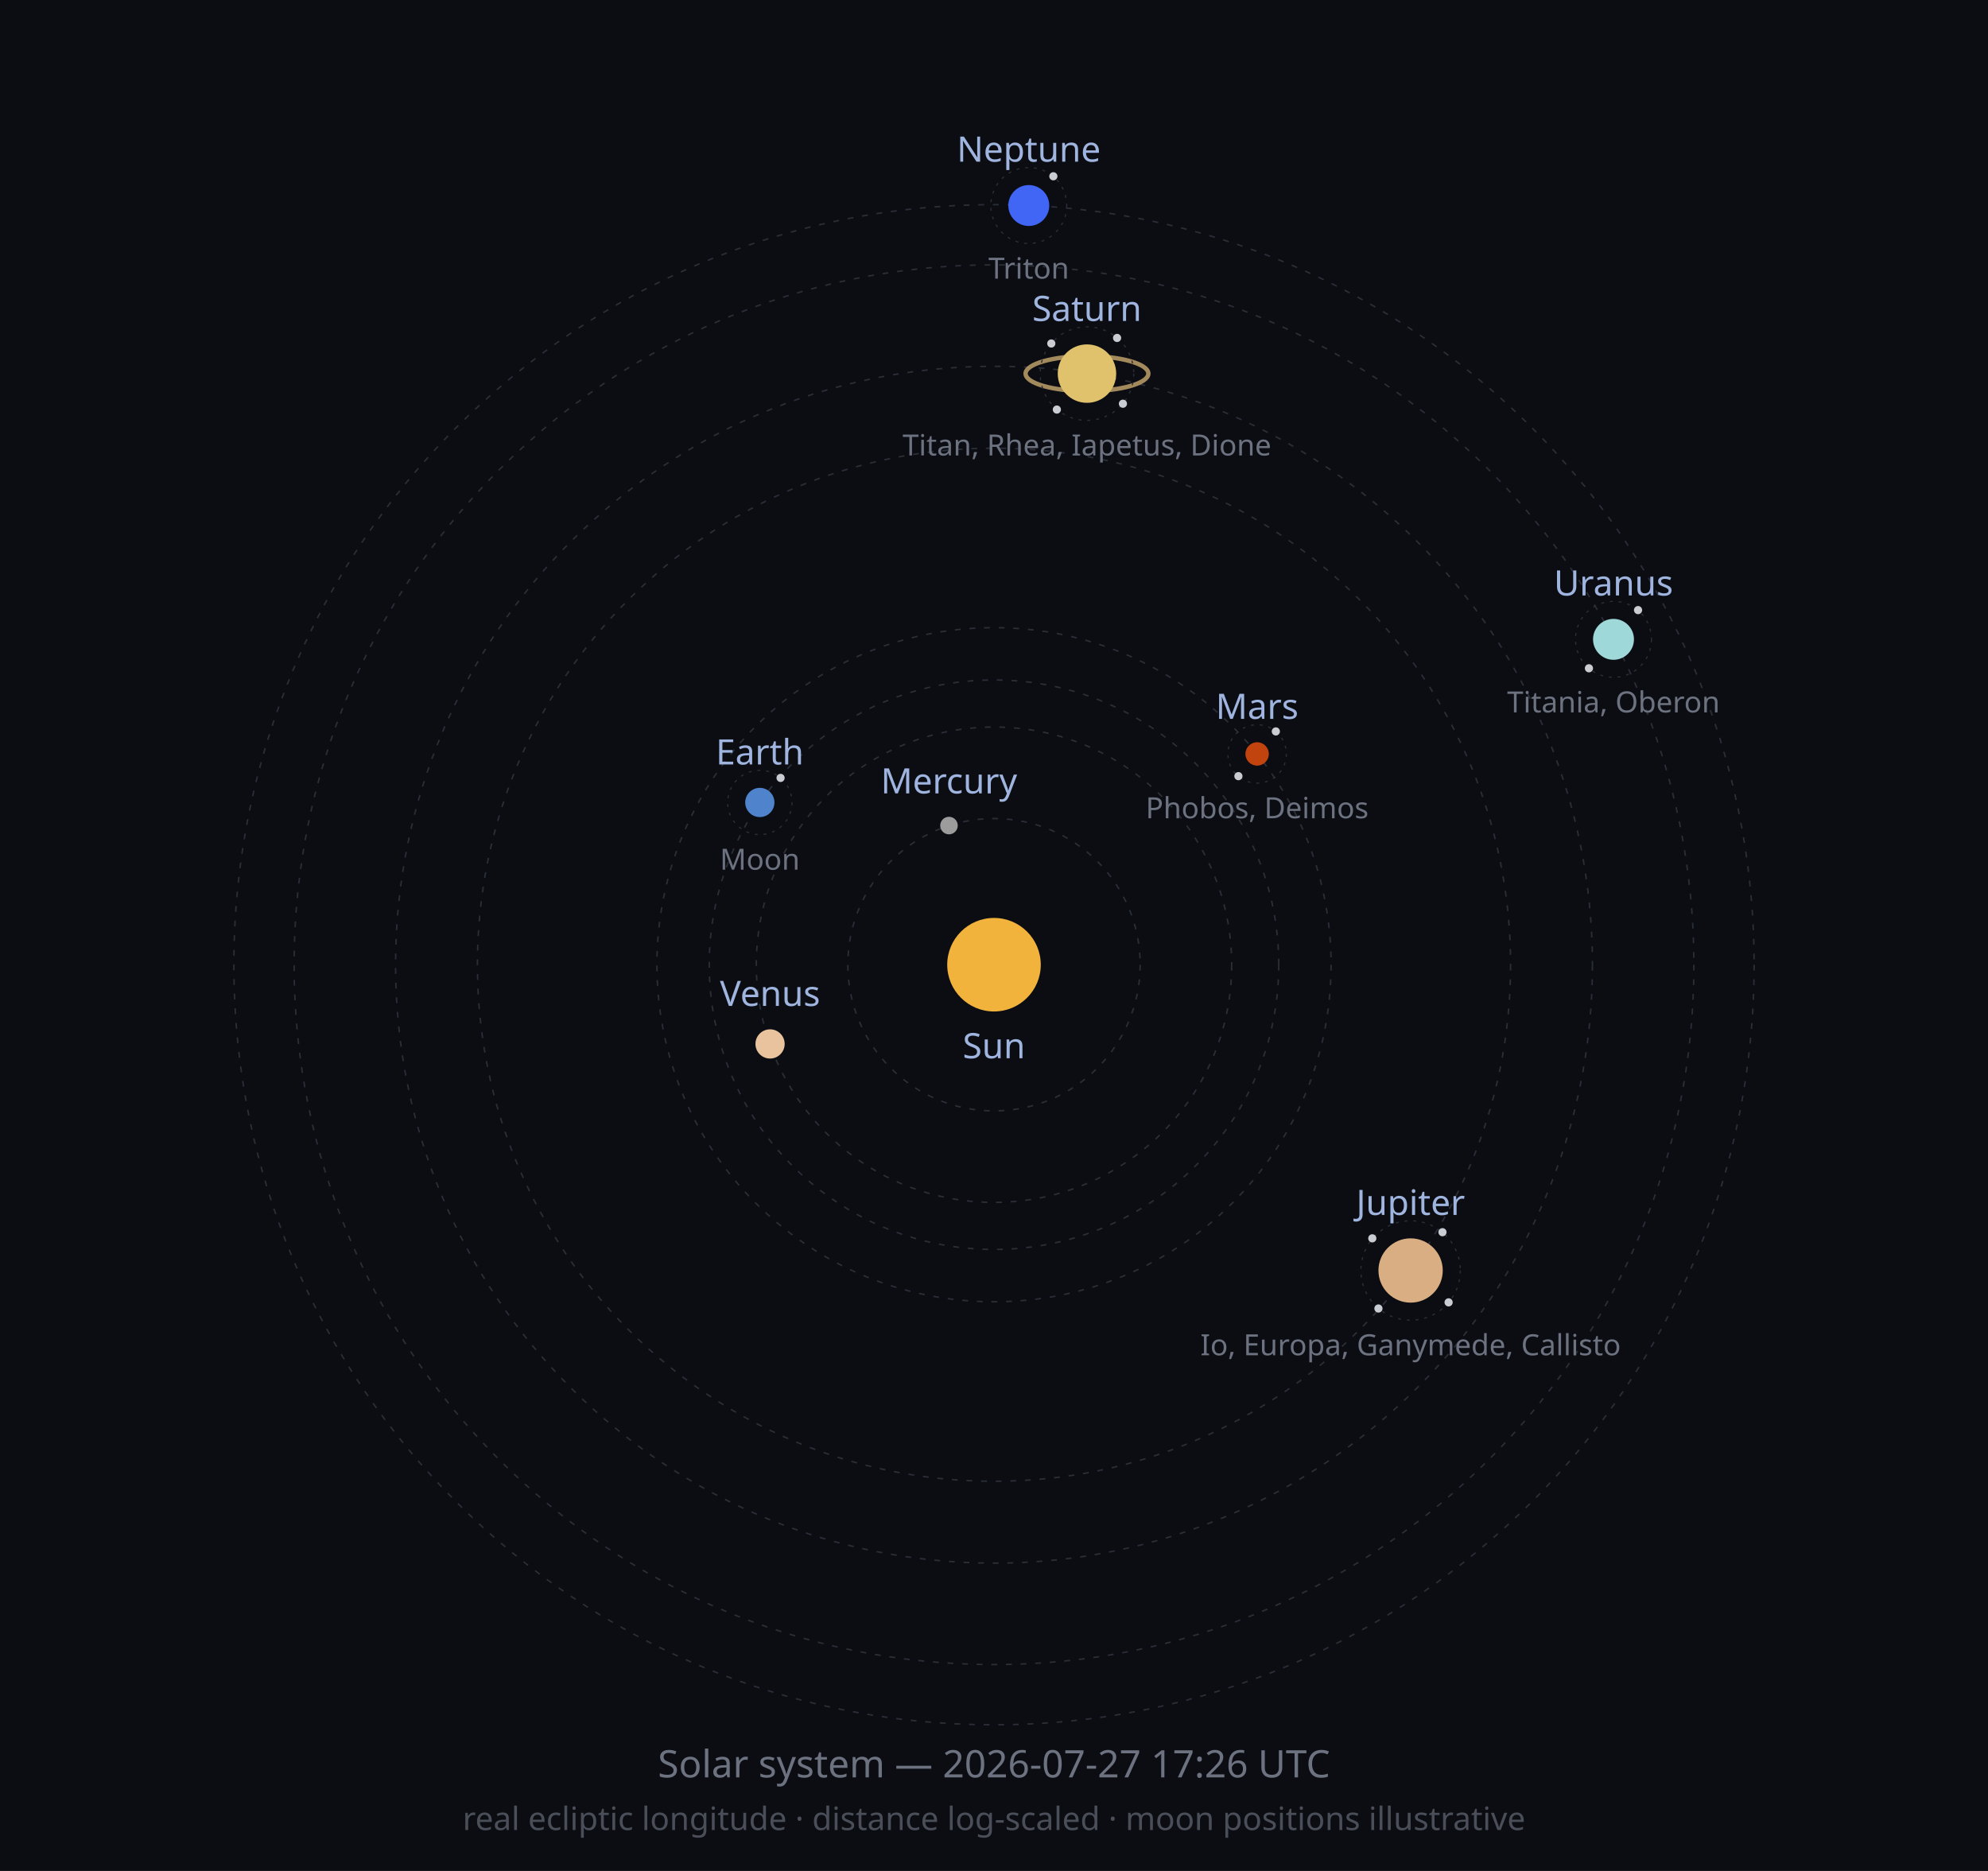
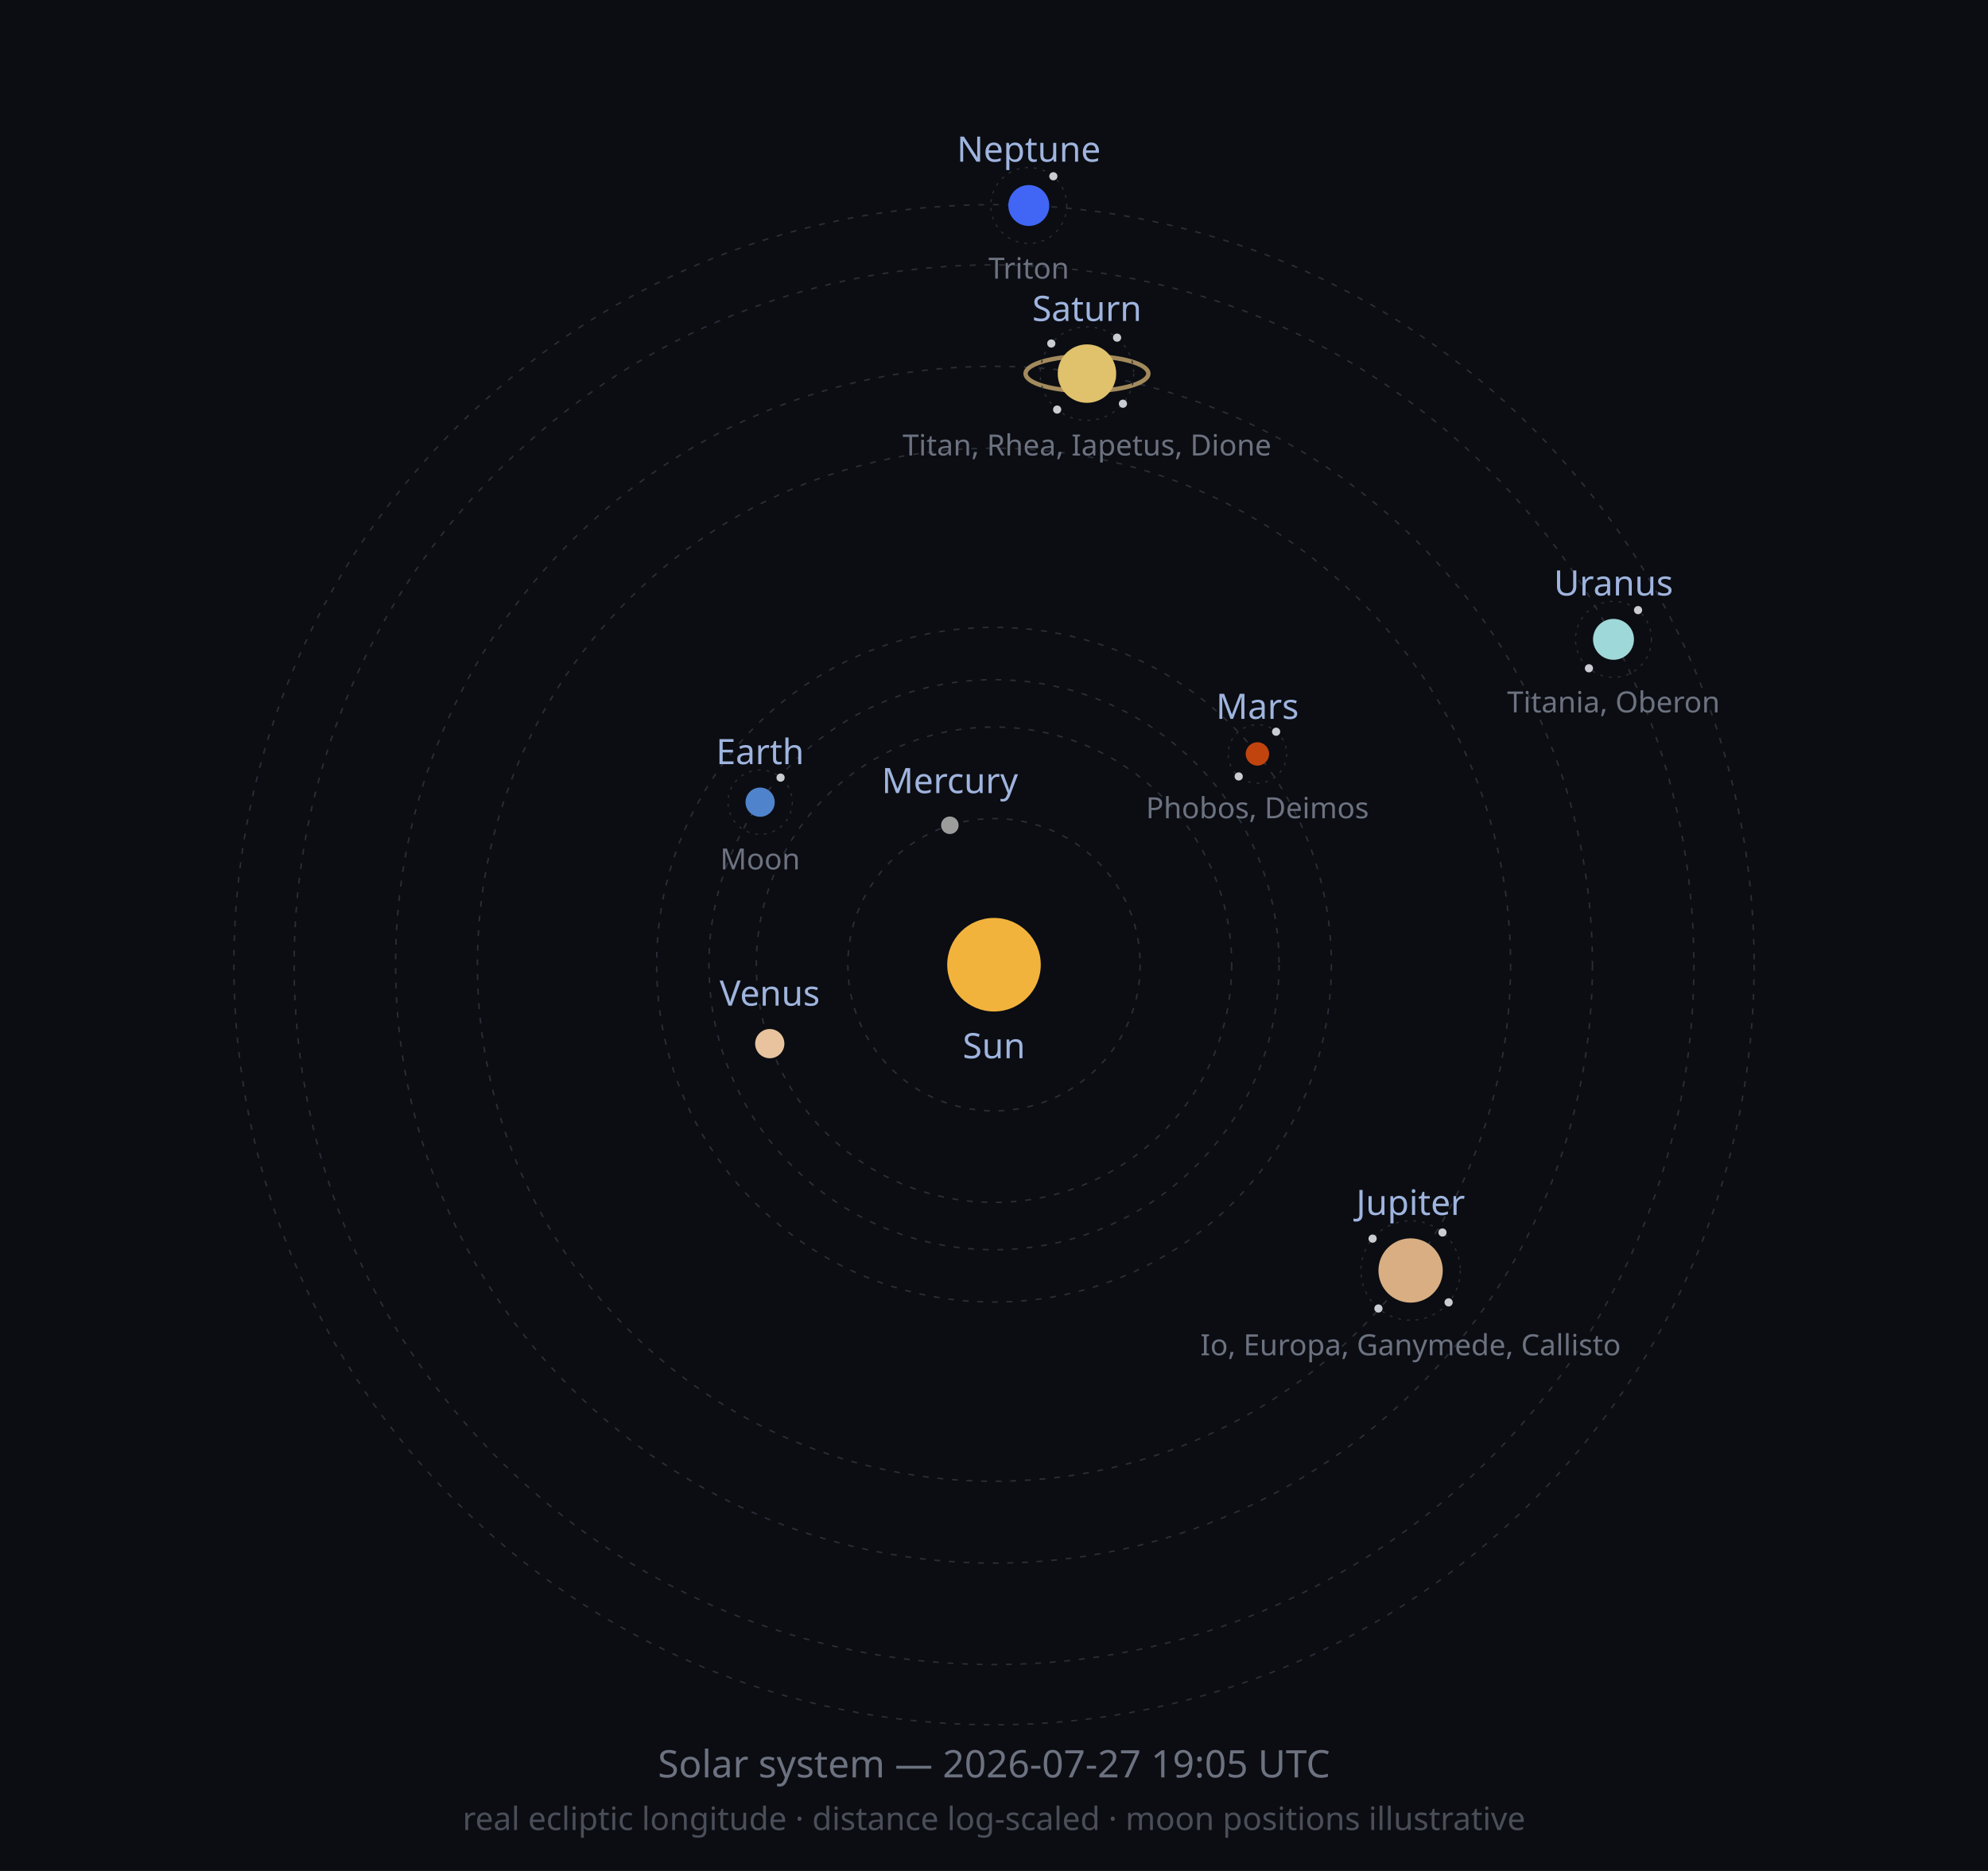
<svg xmlns="http://www.w3.org/2000/svg" width="680" height="640" viewBox="0 0 680 640" role="img">
  <defs>
    <marker id="arrow" viewBox="0 0 10 10" refX="8" refY="5" markerWidth="6" markerHeight="6" orient="auto-start-reverse">
      <path d="M2 1L8 5L2 9" fill="none" stroke="context-stroke" stroke-width="1.5" stroke-linecap="round" stroke-linejoin="round" />
    </marker>
  </defs>
  <style>
  .orbit { fill: none; stroke: #2A2E38; stroke-width: 0.5; stroke-dasharray: 2 3; }
  .moonorbit { fill: none; stroke: #2A2E38; stroke-width: 0.4; stroke-dasharray: 1 2; }
  .lbl { font-family: sans-serif; font-size: 12px; fill: #9FB4DE; }
  .moonlbl { font-family: sans-serif; font-size: 10px; fill: #6C7280; }
</style>
  <rect width="680" height="640" fill="#0B0D12" />
  <circle class="orbit" cx="340" cy="330" r="50.0" />
  <circle class="orbit" cx="340" cy="330" r="81.3" />
-   <circle class="orbit" cx="340" cy="330" r="97.4" />
-   <circle class="orbit" cx="340" cy="330" r="115.3" />
+   <circle class="orbit" cx="340" cy="330" r="97.5" />
+   <circle class="orbit" cx="340" cy="330" r="115.4" />
  <circle class="orbit" cx="340" cy="330" r="176.7" />
  <circle class="orbit" cx="340" cy="330" r="204.7" />
  <circle class="orbit" cx="340" cy="330" r="239.4" />
  <circle class="orbit" cx="340" cy="330" r="260.0" />
  <circle cx="340" cy="330" r="16" fill="#F2B33D" />
  <text class="lbl" x="340" y="362" text-anchor="middle">Sun</text>
-   <circle cx="324.6" cy="282.4" r="3" fill="#9C9C9C" />
-   <text class="lbl" x="324.6" y="271.4" text-anchor="middle">Mercury</text>
-   <circle cx="263.4" cy="357.1" r="5" fill="#E8C39E" />
-   <text class="lbl" x="263.4" y="344.1" text-anchor="middle">Venus</text>
-   <circle cx="259.9" cy="274.5" r="5" fill="#4F83CC" />
-   <circle class="moonorbit" cx="259.9" cy="274.5" r="11" />
-   <circle cx="267.0" cy="266.1" r="1.4" fill="#C9CDD3" />
-   <text class="moonlbl" x="259.9" y="297.5" text-anchor="middle">Moon</text>
-   <text class="lbl" x="259.9" y="261.5" text-anchor="middle">Earth</text>
-   <circle cx="430.0" cy="257.9" r="4" fill="#C1440E" />
-   <circle class="moonorbit" cx="430.0" cy="257.9" r="10" />
-   <circle cx="436.4" cy="250.2" r="1.4" fill="#C9CDD3" />
-   <circle cx="423.6" cy="265.5" r="1.4" fill="#C9CDD3" />
-   <text class="moonlbl" x="430.0" y="279.9" text-anchor="middle">Phobos, Deimos</text>
-   <text class="lbl" x="430.0" y="245.9" text-anchor="middle">Mars</text>
+   <circle cx="324.9" cy="282.3" r="3" fill="#9C9C9C" />
+   <text class="lbl" x="324.9" y="271.3" text-anchor="middle">Mercury</text>
+   <circle cx="263.3" cy="357.0" r="5" fill="#E8C39E" />
+   <text class="lbl" x="263.3" y="344.0" text-anchor="middle">Venus</text>
+   <circle cx="260.0" cy="274.4" r="5" fill="#4F83CC" />
+   <circle class="moonorbit" cx="260.0" cy="274.4" r="11" />
+   <circle cx="267.0" cy="266.0" r="1.4" fill="#C9CDD3" />
+   <text class="moonlbl" x="260.0" y="297.4" text-anchor="middle">Moon</text>
+   <text class="lbl" x="260.0" y="261.4" text-anchor="middle">Earth</text>
+   <circle cx="430.1" cy="257.9" r="4" fill="#C1440E" />
+   <circle class="moonorbit" cx="430.1" cy="257.9" r="10" />
+   <circle cx="436.5" cy="250.3" r="1.4" fill="#C9CDD3" />
+   <circle cx="423.7" cy="265.6" r="1.4" fill="#C9CDD3" />
+   <text class="moonlbl" x="430.1" y="279.9" text-anchor="middle">Phobos, Deimos</text>
+   <text class="lbl" x="430.1" y="245.9" text-anchor="middle">Mars</text>
  <circle cx="482.5" cy="434.6" r="11" fill="#D8AE82" />
  <circle class="moonorbit" cx="482.5" cy="434.6" r="17" />
-   <circle cx="493.4" cy="421.5" r="1.4" fill="#C9CDD3" />
+   <circle cx="493.4" cy="421.6" r="1.4" fill="#C9CDD3" />
  <circle cx="495.5" cy="445.5" r="1.4" fill="#C9CDD3" />
  <circle cx="471.5" cy="447.6" r="1.4" fill="#C9CDD3" />
-   <circle cx="469.4" cy="423.6" r="1.4" fill="#C9CDD3" />
+   <circle cx="469.5" cy="423.7" r="1.4" fill="#C9CDD3" />
  <text class="moonlbl" x="482.5" y="463.6" text-anchor="middle">Io, Europa, Ganymede, Callisto</text>
  <text class="lbl" x="482.5" y="415.6" text-anchor="middle">Jupiter</text>
  <ellipse cx="371.8" cy="127.8" rx="21.0" ry="6.0" fill="none" stroke="#C9A96E" stroke-width="1.5" opacity="0.8" />
  <circle cx="371.8" cy="127.8" r="10" fill="#E0C16C" />
  <circle class="moonorbit" cx="371.8" cy="127.8" r="16" />
-   <circle cx="382.1" cy="115.6" r="1.4" fill="#C9CDD3" />
+   <circle cx="382.1" cy="115.5" r="1.4" fill="#C9CDD3" />
  <circle cx="384.1" cy="138.1" r="1.4" fill="#C9CDD3" />
-   <circle cx="361.5" cy="140.1" r="1.4" fill="#C9CDD3" />
+   <circle cx="361.6" cy="140.1" r="1.4" fill="#C9CDD3" />
  <circle cx="359.6" cy="117.5" r="1.4" fill="#C9CDD3" />
  <text class="moonlbl" x="371.8" y="155.8" text-anchor="middle">Titan, Rhea, Iapetus, Dione</text>
  <text class="lbl" x="371.8" y="109.8" text-anchor="middle">Saturn</text>
  <circle cx="551.9" cy="218.7" r="7" fill="#9FD8D8" />
  <circle class="moonorbit" cx="551.9" cy="218.7" r="13" />
  <circle cx="560.3" cy="208.7" r="1.4" fill="#C9CDD3" />
  <circle cx="543.5" cy="228.6" r="1.4" fill="#C9CDD3" />
  <text class="moonlbl" x="551.9" y="243.7" text-anchor="middle">Titania, Oberon</text>
  <text class="lbl" x="551.9" y="203.7" text-anchor="middle">Uranus</text>
  <circle cx="351.9" cy="70.3" r="7" fill="#4166F5" />
  <circle class="moonorbit" cx="351.9" cy="70.3" r="13" />
  <circle cx="360.3" cy="60.3" r="1.4" fill="#C9CDD3" />
  <text class="moonlbl" x="351.9" y="95.3" text-anchor="middle">Triton</text>
  <text class="lbl" x="351.9" y="55.3" text-anchor="middle">Neptune</text>
-   <text x="340" y="608" font-size="13" fill="#6C7280" text-anchor="middle" font-family="sans-serif">Solar system — 2026-07-27 17:26 UTC</text>
+   <text x="340" y="608" font-size="13" fill="#6C7280" text-anchor="middle" font-family="sans-serif">Solar system — 2026-07-27 19:05 UTC</text>
  <text x="340" y="626" font-size="11" fill="#4A4E58" text-anchor="middle" font-family="sans-serif">real ecliptic longitude · distance log-scaled · moon positions illustrative</text>
</svg>
